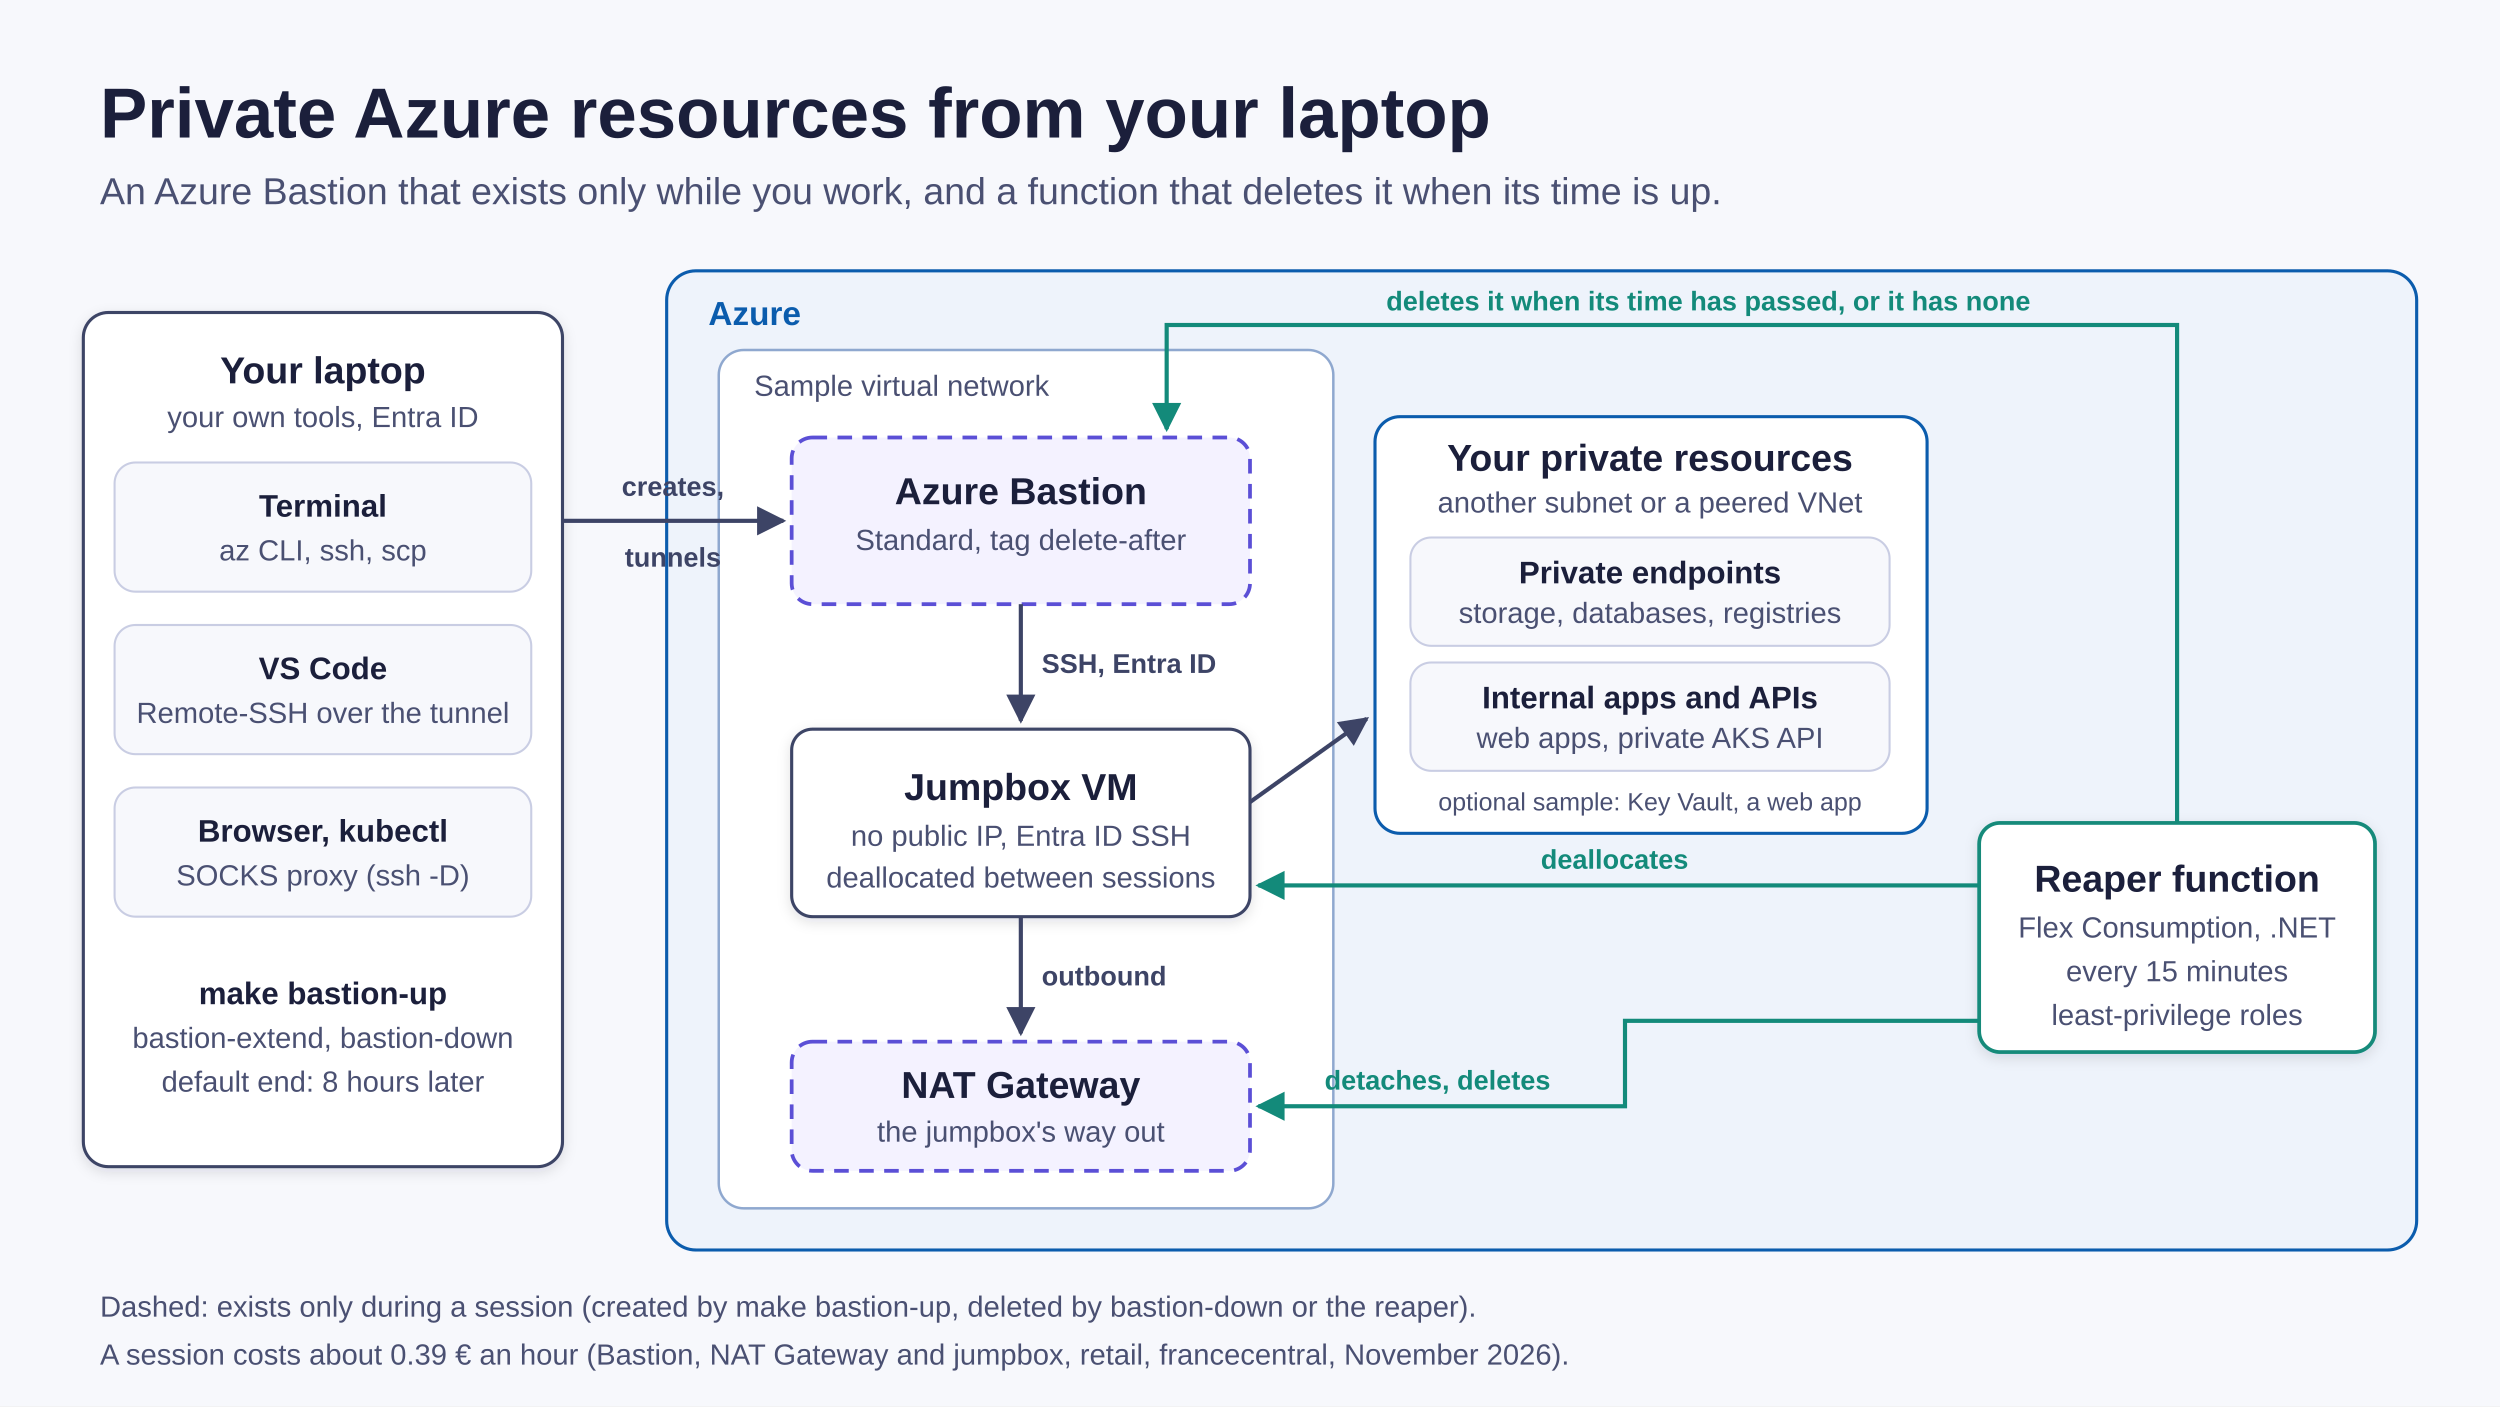
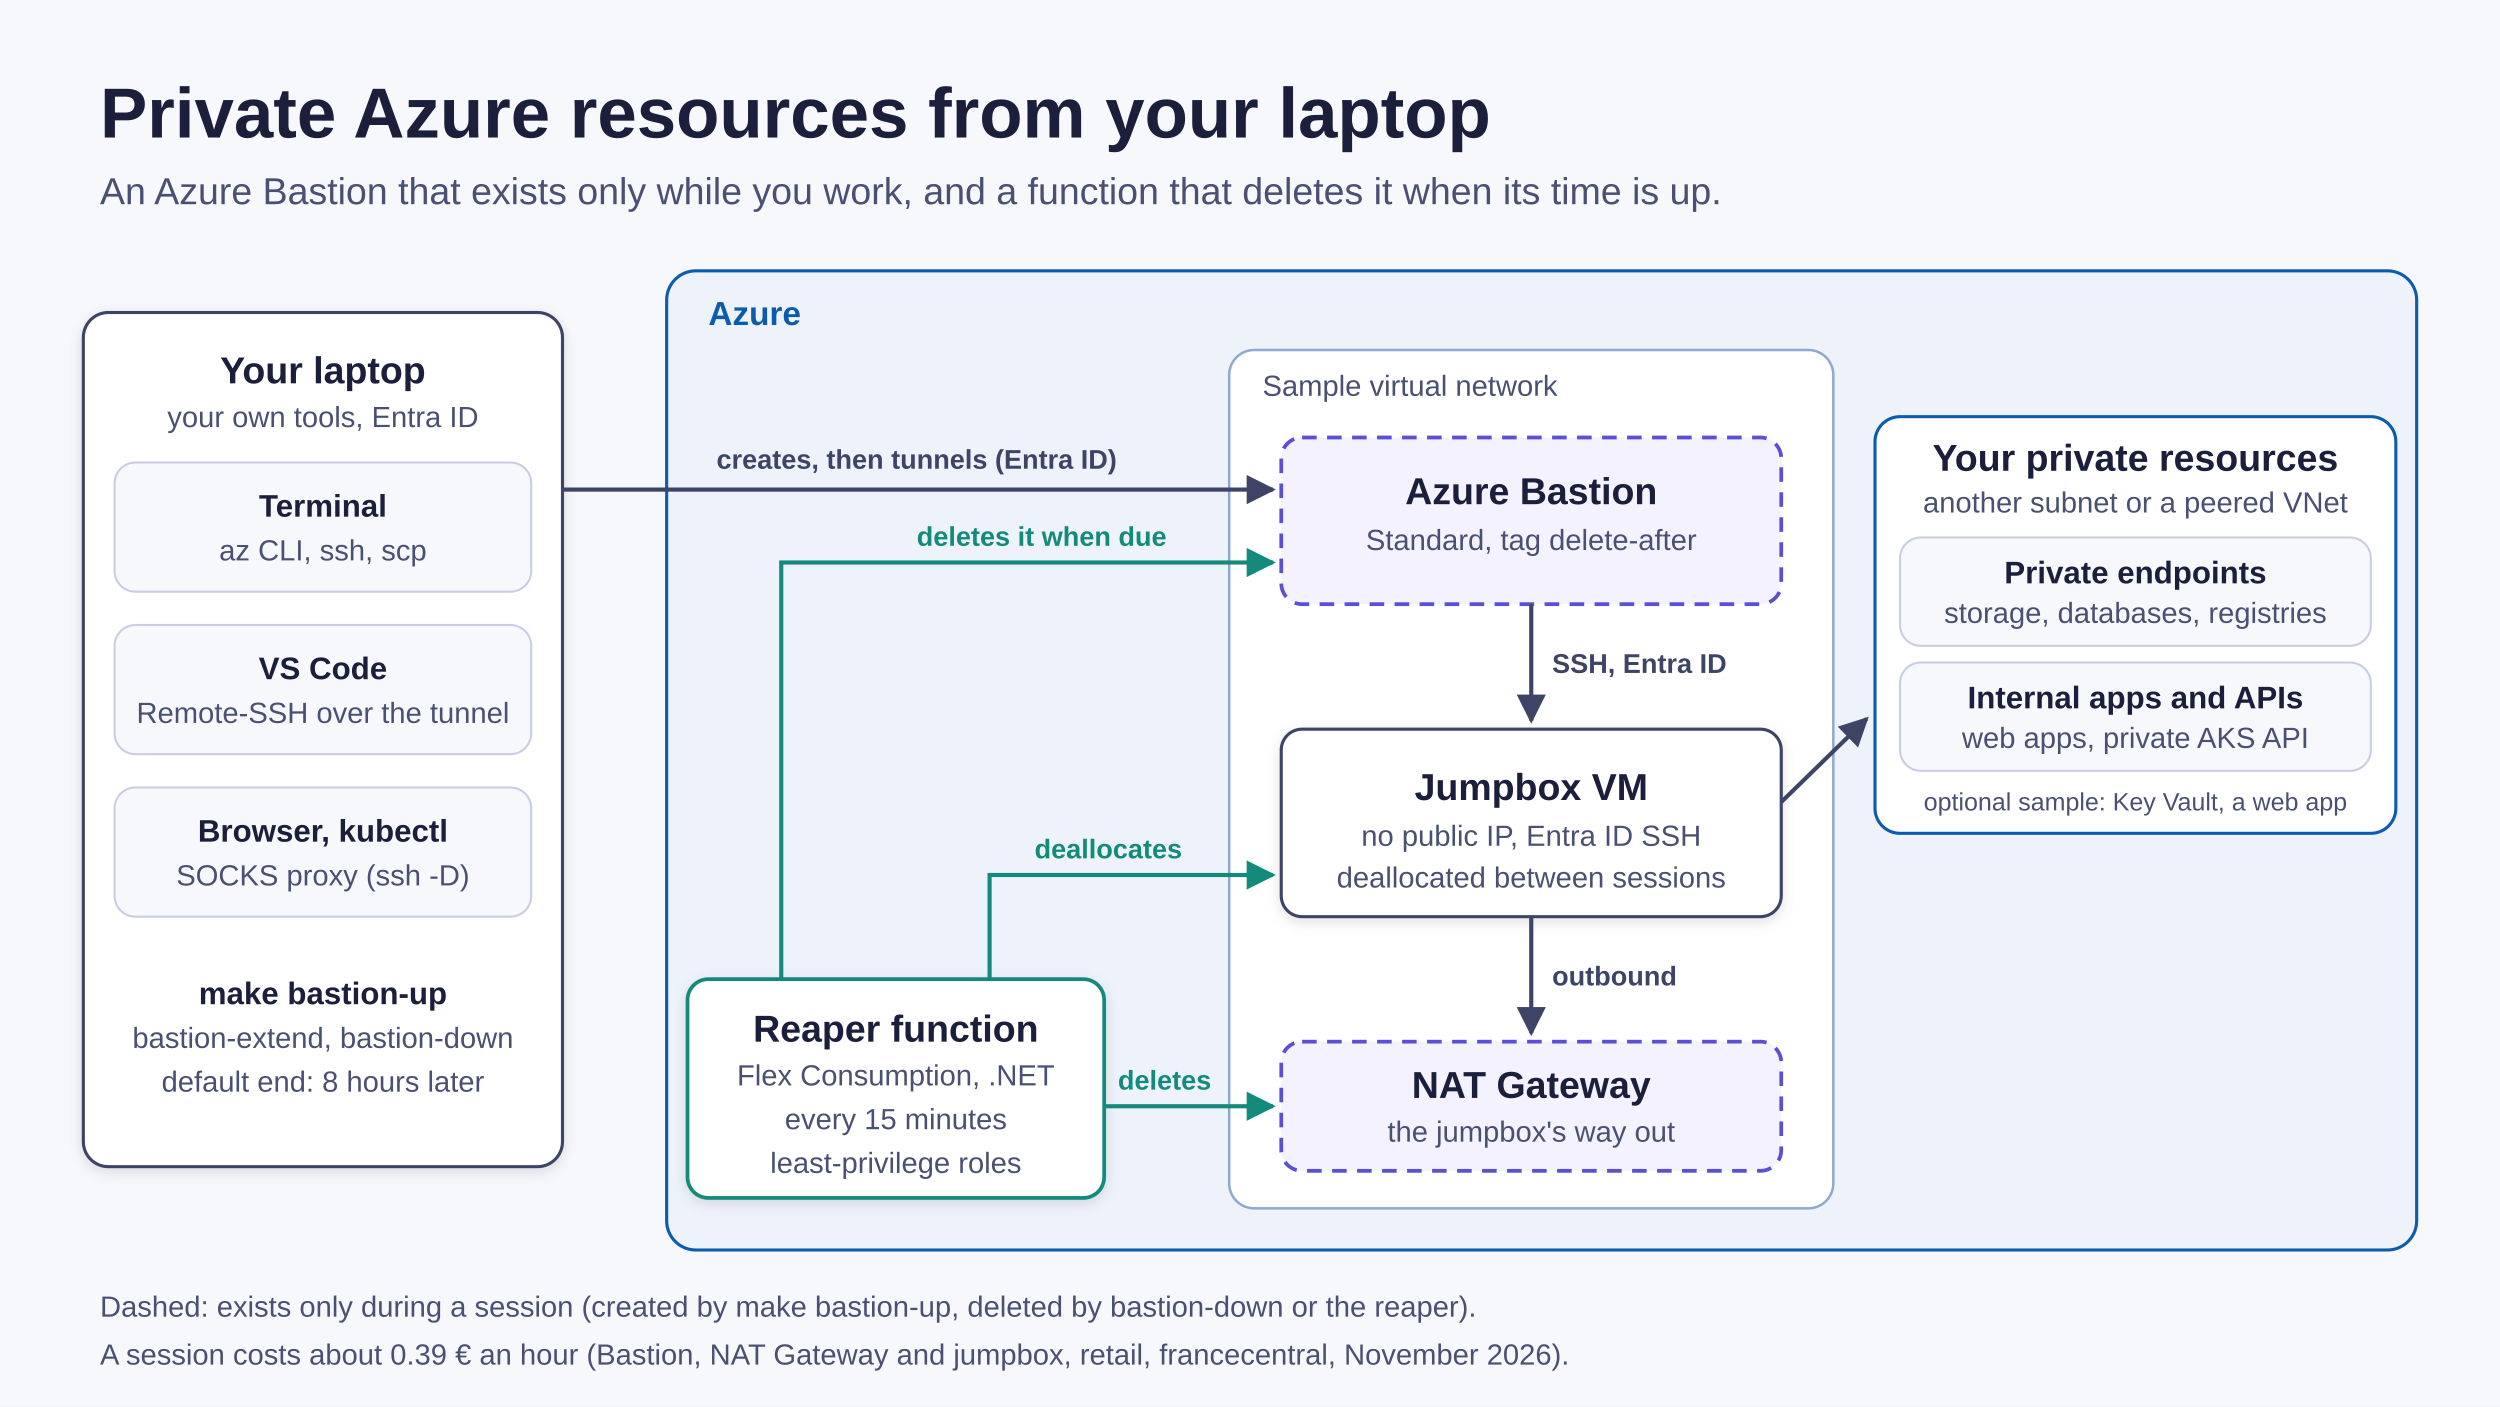
<svg xmlns="http://www.w3.org/2000/svg" font-family="Segoe UI, Helvetica Neue, Arial, sans-serif" width="1200" height="675" viewBox="0 0 1200 675" role="img" aria-labelledby="title desc">
  <defs>
    <marker id="arrow" viewBox="0 0 10 10" refX="9" refY="5" markerWidth="7" markerHeight="7" orient="auto-start-reverse">
      <path d="M0,0 L10,5 L0,10 z" fill="#3d4466" />
    </marker>
    <marker id="arrow-teal" viewBox="0 0 10 10" refX="9" refY="5" markerWidth="7" markerHeight="7" orient="auto-start-reverse">
      <path d="M0,0 L10,5 L0,10 z" fill="#138a7a" />
    </marker>
    <filter id="shadow" x="-10%" y="-10%" width="120%" height="130%">
      <feDropShadow dx="0" dy="2" stdDeviation="3" flood-color="#1b1f3b" flood-opacity="0.12" />
    </filter>
  </defs>
  <style>
    text { fill: #1b1f3b; }
    .title { font-size: 34px; font-weight: 700; }
    .subtitle { font-size: 18px; fill: #4a5072; }
    .name { font-size: 18px; font-weight: 700; }
    .group { font-size: 16px; font-weight: 700; fill: #0b5cad; }
    .kind { font-size: 14px; fill: #4a5072; }
    .item { font-size: 15px; font-weight: 700; }
    .edge { font-size: 13px; fill: #3d4466; font-weight: 600; }
    .reaper { font-size: 13px; fill: #138a7a; font-weight: 600; }
    .footer { font-size: 14px; fill: #4a5072; }
  </style>
  <rect width="1200" height="675" fill="#f7f8fc" />
  <text class="title" x="48" y="66">Private Azure resources from your laptop</text>
  <text class="subtitle" x="48" y="98">An Azure Bastion that exists only while you work, and a function that deletes it when its time is up.</text>
  <g filter="url(#shadow)">
    <rect x="40" y="150" width="230" height="410" rx="12" fill="#ffffff" stroke="#3d4466" stroke-width="1.5" />
  </g>
  <text class="name" x="155" y="184" text-anchor="middle">Your laptop</text>
  <text class="kind" x="155" y="205" text-anchor="middle">your own tools, Entra ID</text>
  <rect x="55" y="222" width="200" height="62" rx="10" fill="#f7f8fc" stroke="#c9cde3" />
  <text class="item" x="155" y="248" text-anchor="middle">Terminal</text>
  <text class="kind" x="155" y="269" text-anchor="middle">az CLI, ssh, scp</text>
  <rect x="55" y="300" width="200" height="62" rx="10" fill="#f7f8fc" stroke="#c9cde3" />
  <text class="item" x="155" y="326" text-anchor="middle">VS Code</text>
  <text class="kind" x="155" y="347" text-anchor="middle">Remote-SSH over the tunnel</text>
  <rect x="55" y="378" width="200" height="62" rx="10" fill="#f7f8fc" stroke="#c9cde3" />
  <text class="item" x="155" y="404" text-anchor="middle">Browser, kubectl</text>
  <text class="kind" x="155" y="425" text-anchor="middle">SOCKS proxy (ssh -D)</text>
  <text class="item" x="155" y="482" text-anchor="middle">make bastion-up</text>
  <text class="kind" x="155" y="503" text-anchor="middle">bastion-extend, bastion-down</text>
  <text class="kind" x="155" y="524" text-anchor="middle">default end: 8 hours later</text>
  <rect x="320" y="130" width="840" height="470" rx="14" fill="#eef3fb" stroke="#0b5cad" stroke-width="1.5" />
  <text class="group" x="340" y="156">Azure</text>
-   <rect x="345" y="168" width="295" height="412" rx="12" fill="#ffffff" stroke="#8fa8cf" stroke-width="1.2" />
-   <text class="kind" x="362" y="190">Sample virtual network</text>
-   <rect x="380" y="210" width="220" height="80" rx="10" fill="#f4f2ff" stroke="#5b4fd6" stroke-width="1.8" stroke-dasharray="7 5" />
-   <text class="name" x="490" y="242" text-anchor="middle">Azure Bastion</text>
-   <text class="kind" x="490" y="264" text-anchor="middle">Standard, tag delete-after</text>
+   <rect x="590" y="168" width="290" height="412" rx="12" fill="#ffffff" stroke="#8fa8cf" stroke-width="1.2" />
+   <text class="kind" x="606" y="190">Sample virtual network</text>
+   <rect x="615" y="210" width="240" height="80" rx="10" fill="#f4f2ff" stroke="#5b4fd6" stroke-width="1.8" stroke-dasharray="7 5" />
+   <text class="name" x="735" y="242" text-anchor="middle">Azure Bastion</text>
+   <text class="kind" x="735" y="264" text-anchor="middle">Standard, tag delete-after</text>
  <g filter="url(#shadow)">
-     <rect x="380" y="350" width="220" height="90" rx="10" fill="#ffffff" stroke="#3d4466" stroke-width="1.5" />
+     <rect x="615" y="350" width="240" height="90" rx="10" fill="#ffffff" stroke="#3d4466" stroke-width="1.5" />
  </g>
-   <text class="name" x="490" y="384" text-anchor="middle">Jumpbox VM</text>
-   <text class="kind" x="490" y="406" text-anchor="middle">no public IP, Entra ID SSH</text>
-   <text class="kind" x="490" y="426" text-anchor="middle">deallocated between sessions</text>
-   <rect x="380" y="500" width="220" height="62" rx="10" fill="#f4f2ff" stroke="#5b4fd6" stroke-width="1.8" stroke-dasharray="7 5" />
-   <text class="name" x="490" y="527" text-anchor="middle">NAT Gateway</text>
-   <text class="kind" x="490" y="548" text-anchor="middle">the jumpbox's way out</text>
-   <rect x="660" y="200" width="265" height="200" rx="12" fill="#ffffff" stroke="#0b5cad" stroke-width="1.5" />
-   <text class="name" x="792" y="226" text-anchor="middle">Your private resources</text>
-   <text class="kind" x="792" y="246" text-anchor="middle">another subnet or a peered VNet</text>
-   <rect x="677" y="258" width="230" height="52" rx="10" fill="#f7f8fc" stroke="#c9cde3" />
-   <text class="item" x="792" y="280" text-anchor="middle">Private endpoints</text>
-   <text class="kind" x="792" y="299" text-anchor="middle">storage, databases, registries</text>
-   <rect x="677" y="318" width="230" height="52" rx="10" fill="#f7f8fc" stroke="#c9cde3" />
-   <text class="item" x="792" y="340" text-anchor="middle">Internal apps and APIs</text>
-   <text class="kind" x="792" y="359" text-anchor="middle">web apps, private AKS API</text>
-   <text class="kind" x="792" y="389" text-anchor="middle" style="font-size: 12px">optional sample: Key Vault, a web app</text>
+   <text class="name" x="735" y="384" text-anchor="middle">Jumpbox VM</text>
+   <text class="kind" x="735" y="406" text-anchor="middle">no public IP, Entra ID SSH</text>
+   <text class="kind" x="735" y="426" text-anchor="middle">deallocated between sessions</text>
+   <rect x="615" y="500" width="240" height="62" rx="10" fill="#f4f2ff" stroke="#5b4fd6" stroke-width="1.8" stroke-dasharray="7 5" />
+   <text class="name" x="735" y="527" text-anchor="middle">NAT Gateway</text>
+   <text class="kind" x="735" y="548" text-anchor="middle">the jumpbox's way out</text>
+   <rect x="900" y="200" width="250" height="200" rx="12" fill="#ffffff" stroke="#0b5cad" stroke-width="1.5" />
+   <text class="name" x="1025" y="226" text-anchor="middle">Your private resources</text>
+   <text class="kind" x="1025" y="246" text-anchor="middle">another subnet or a peered VNet</text>
+   <rect x="912" y="258" width="226" height="52" rx="10" fill="#f7f8fc" stroke="#c9cde3" />
+   <text class="item" x="1025" y="280" text-anchor="middle">Private endpoints</text>
+   <text class="kind" x="1025" y="299" text-anchor="middle">storage, databases, registries</text>
+   <rect x="912" y="318" width="226" height="52" rx="10" fill="#f7f8fc" stroke="#c9cde3" />
+   <text class="item" x="1025" y="340" text-anchor="middle">Internal apps and APIs</text>
+   <text class="kind" x="1025" y="359" text-anchor="middle">web apps, private AKS API</text>
+   <text class="kind" x="1025" y="389" text-anchor="middle" style="font-size: 12px">optional sample: Key Vault, a web app</text>
  <g filter="url(#shadow)">
-     <rect x="950" y="395" width="190" height="110" rx="10" fill="#ffffff" stroke="#138a7a" stroke-width="1.8" />
+     <rect x="330" y="470" width="200" height="105" rx="10" fill="#ffffff" stroke="#138a7a" stroke-width="1.8" />
  </g>
-   <text class="name" x="1045" y="428" text-anchor="middle">Reaper function</text>
-   <text class="kind" x="1045" y="450" text-anchor="middle">Flex Consumption, .NET</text>
-   <text class="kind" x="1045" y="471" text-anchor="middle">every 15 minutes</text>
-   <text class="kind" x="1045" y="492" text-anchor="middle">least-privilege roles</text>
-   <line x1="270" y1="250" x2="376" y2="250" stroke="#3d4466" stroke-width="2" marker-end="url(#arrow)" />
-   <text class="edge" x="323" y="238" text-anchor="middle">creates,</text>
-   <text class="edge" x="323" y="272" text-anchor="middle">tunnels</text>
-   <line x1="490" y1="290" x2="490" y2="346" stroke="#3d4466" stroke-width="2" marker-end="url(#arrow)" />
-   <text class="edge" x="500" y="323">SSH, Entra ID</text>
-   <line x1="600" y1="385" x2="656" y2="345" stroke="#3d4466" stroke-width="2" marker-end="url(#arrow)" />
-   <line x1="490" y1="440" x2="490" y2="496" stroke="#3d4466" stroke-width="2" marker-end="url(#arrow)" />
-   <text class="edge" x="500" y="473">outbound</text>
-   <path d="M1045,395 V156 H560 V206" fill="none" stroke="#138a7a" stroke-width="2" marker-end="url(#arrow-teal)" />
-   <text class="reaper" x="820" y="149" text-anchor="middle">deletes it when its time has passed, or it has none</text>
-   <line x1="950" y1="425" x2="604" y2="425" stroke="#138a7a" stroke-width="2" marker-end="url(#arrow-teal)" />
-   <text class="reaper" x="775" y="417" text-anchor="middle">deallocates</text>
-   <path d="M950,490 H780 V531 H604" fill="none" stroke="#138a7a" stroke-width="2" marker-end="url(#arrow-teal)" />
-   <text class="reaper" x="690" y="523" text-anchor="middle">detaches, deletes</text>
+   <text class="name" x="430" y="500" text-anchor="middle">Reaper function</text>
+   <text class="kind" x="430" y="521" text-anchor="middle">Flex Consumption, .NET</text>
+   <text class="kind" x="430" y="542" text-anchor="middle">every 15 minutes</text>
+   <text class="kind" x="430" y="563" text-anchor="middle">least-privilege roles</text>
+   <line x1="270" y1="235" x2="611" y2="235" stroke="#3d4466" stroke-width="2" marker-end="url(#arrow)" />
+   <text class="edge" x="440" y="225" text-anchor="middle">creates, then tunnels (Entra ID)</text>
+   <line x1="735" y1="290" x2="735" y2="346" stroke="#3d4466" stroke-width="2" marker-end="url(#arrow)" />
+   <text class="edge" x="745" y="323">SSH, Entra ID</text>
+   <line x1="855" y1="385" x2="896" y2="345" stroke="#3d4466" stroke-width="2" marker-end="url(#arrow)" />
+   <line x1="735" y1="440" x2="735" y2="496" stroke="#3d4466" stroke-width="2" marker-end="url(#arrow)" />
+   <text class="edge" x="745" y="473">outbound</text>
+   <path d="M375,470 V270 H611" fill="none" stroke="#138a7a" stroke-width="2" marker-end="url(#arrow-teal)" />
+   <text class="reaper" x="500" y="262" text-anchor="middle">deletes it when due</text>
+   <path d="M475,470 V420 H611" fill="none" stroke="#138a7a" stroke-width="2" marker-end="url(#arrow-teal)" />
+   <text class="reaper" x="532" y="412" text-anchor="middle">deallocates</text>
+   <line x1="530" y1="531" x2="611" y2="531" stroke="#138a7a" stroke-width="2" marker-end="url(#arrow-teal)" />
+   <text class="reaper" x="559" y="523" text-anchor="middle">deletes</text>
  <text class="footer" x="48" y="632">Dashed: exists only during a session (created by make bastion-up, deleted by bastion-down or the reaper).</text>
  <text class="footer" x="48" y="655">A session costs about 0.39 € an hour (Bastion, NAT Gateway and jumpbox, retail, francecentral, November 2026).</text>
</svg>
